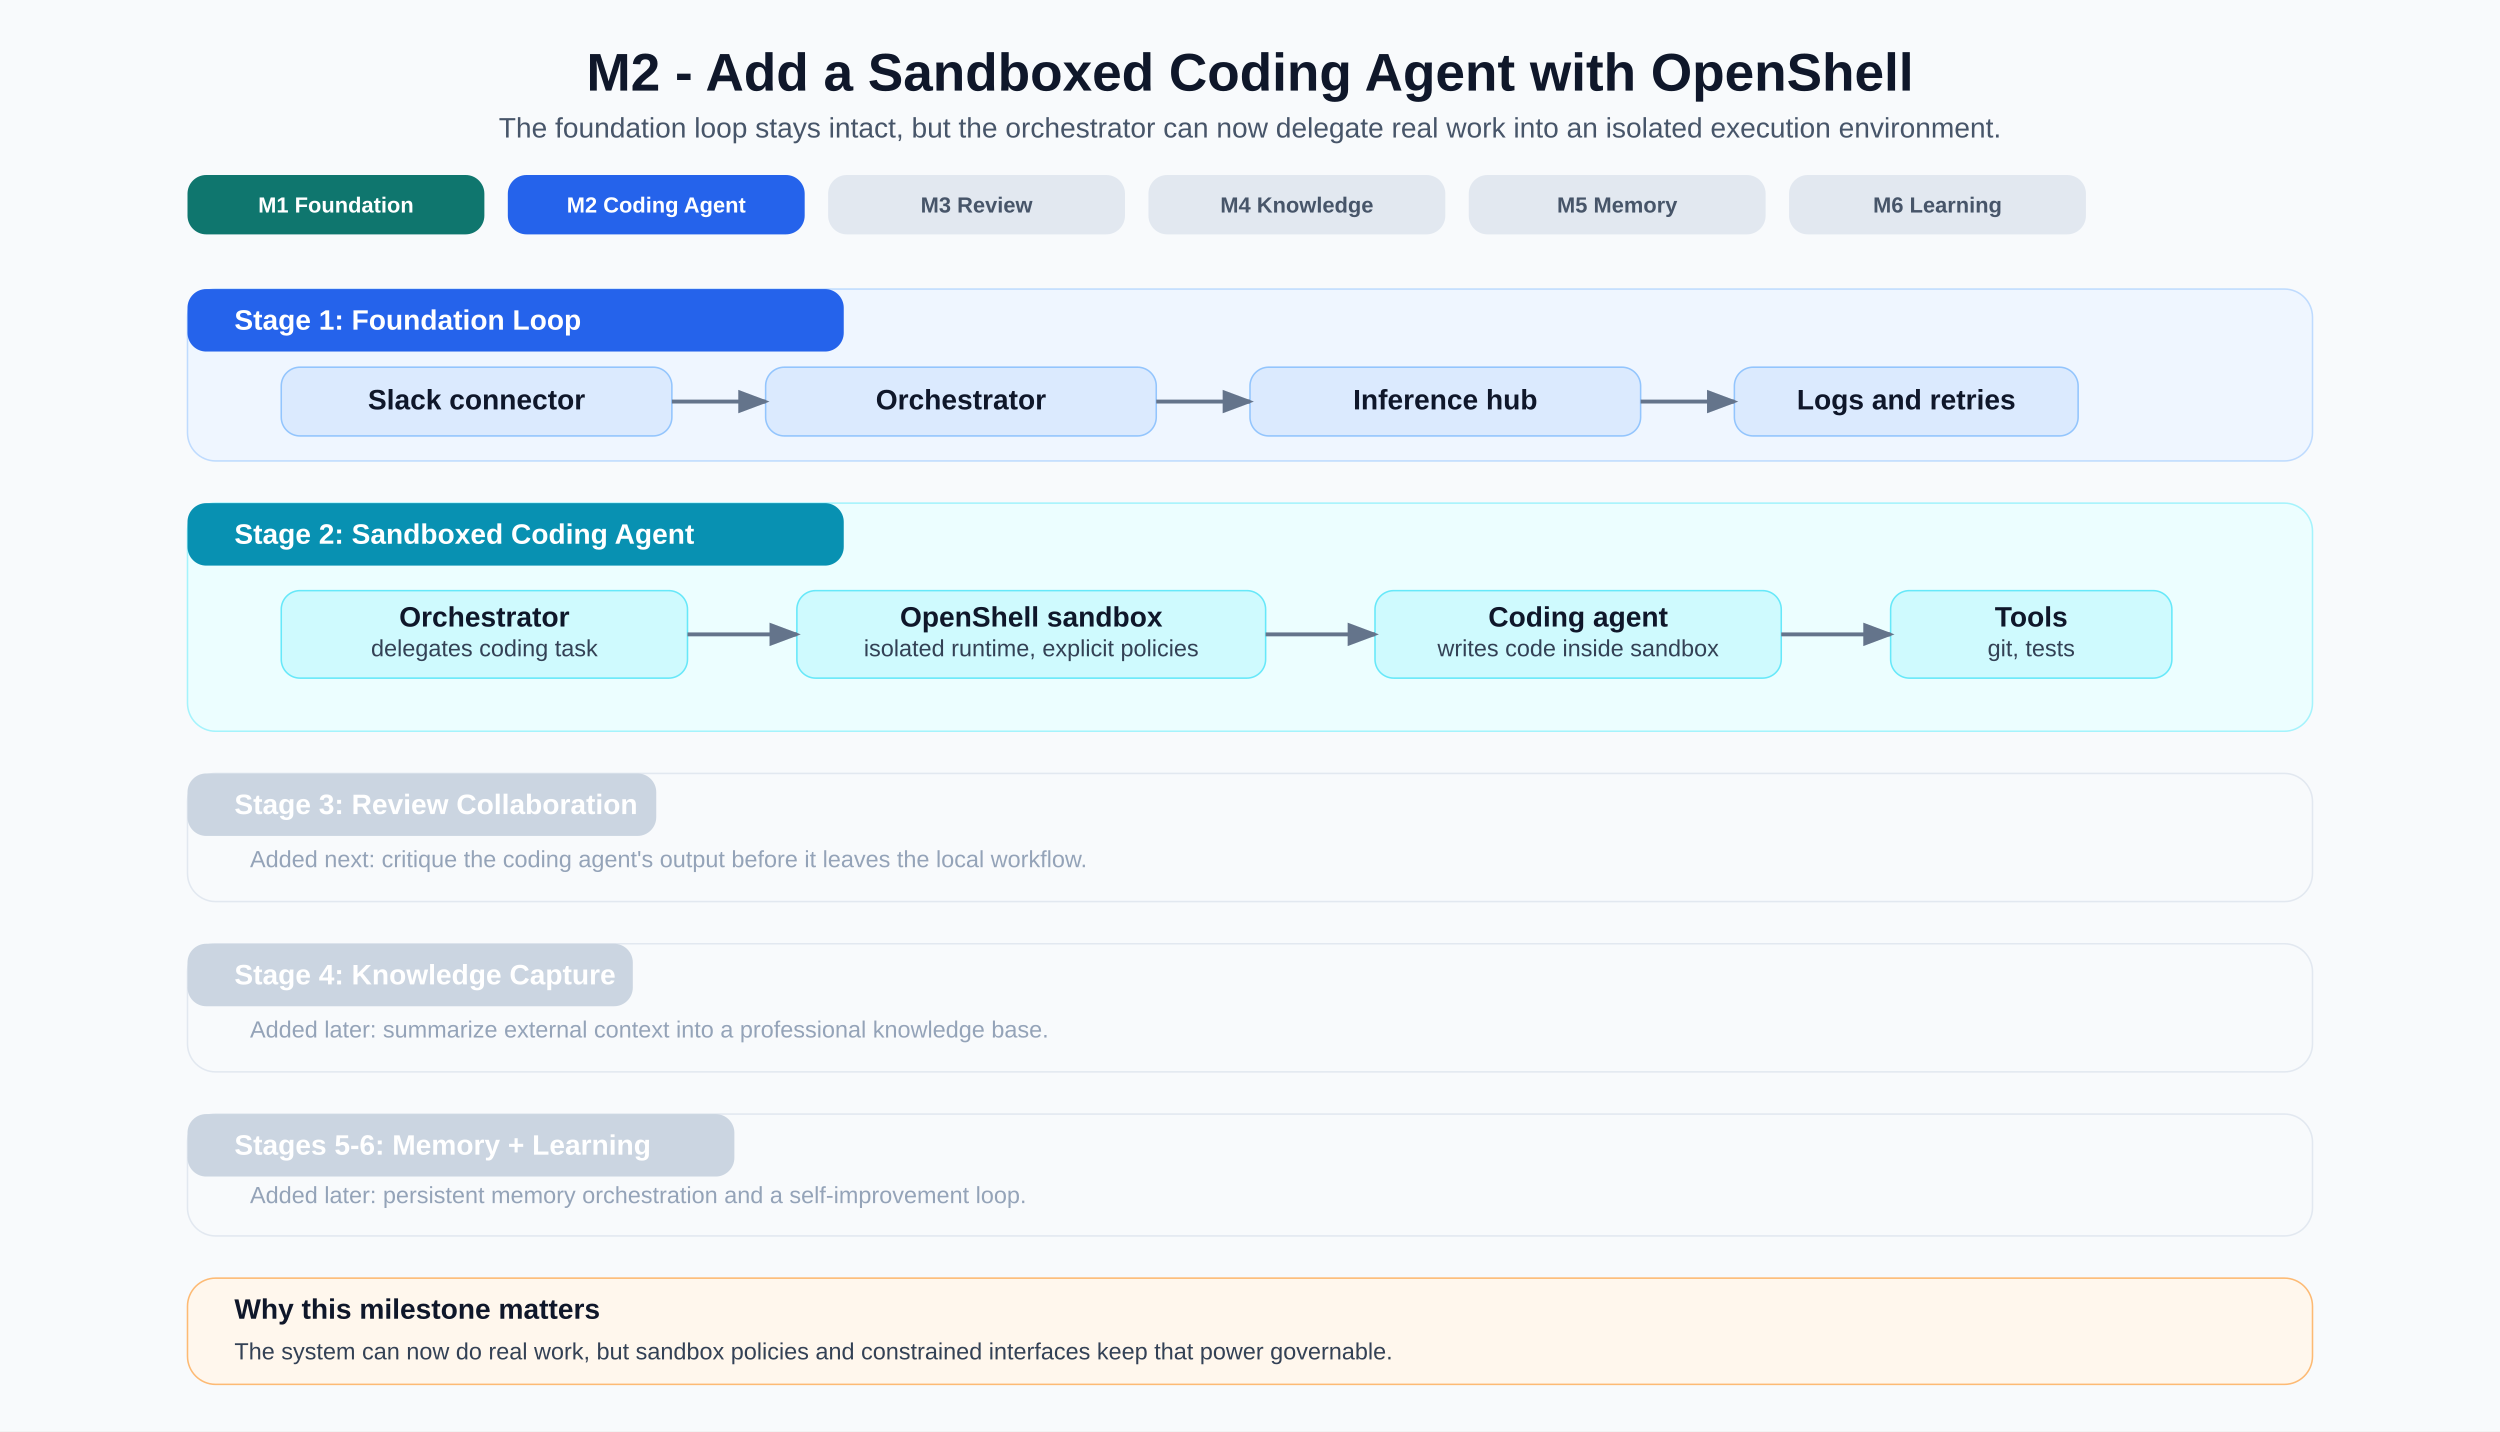
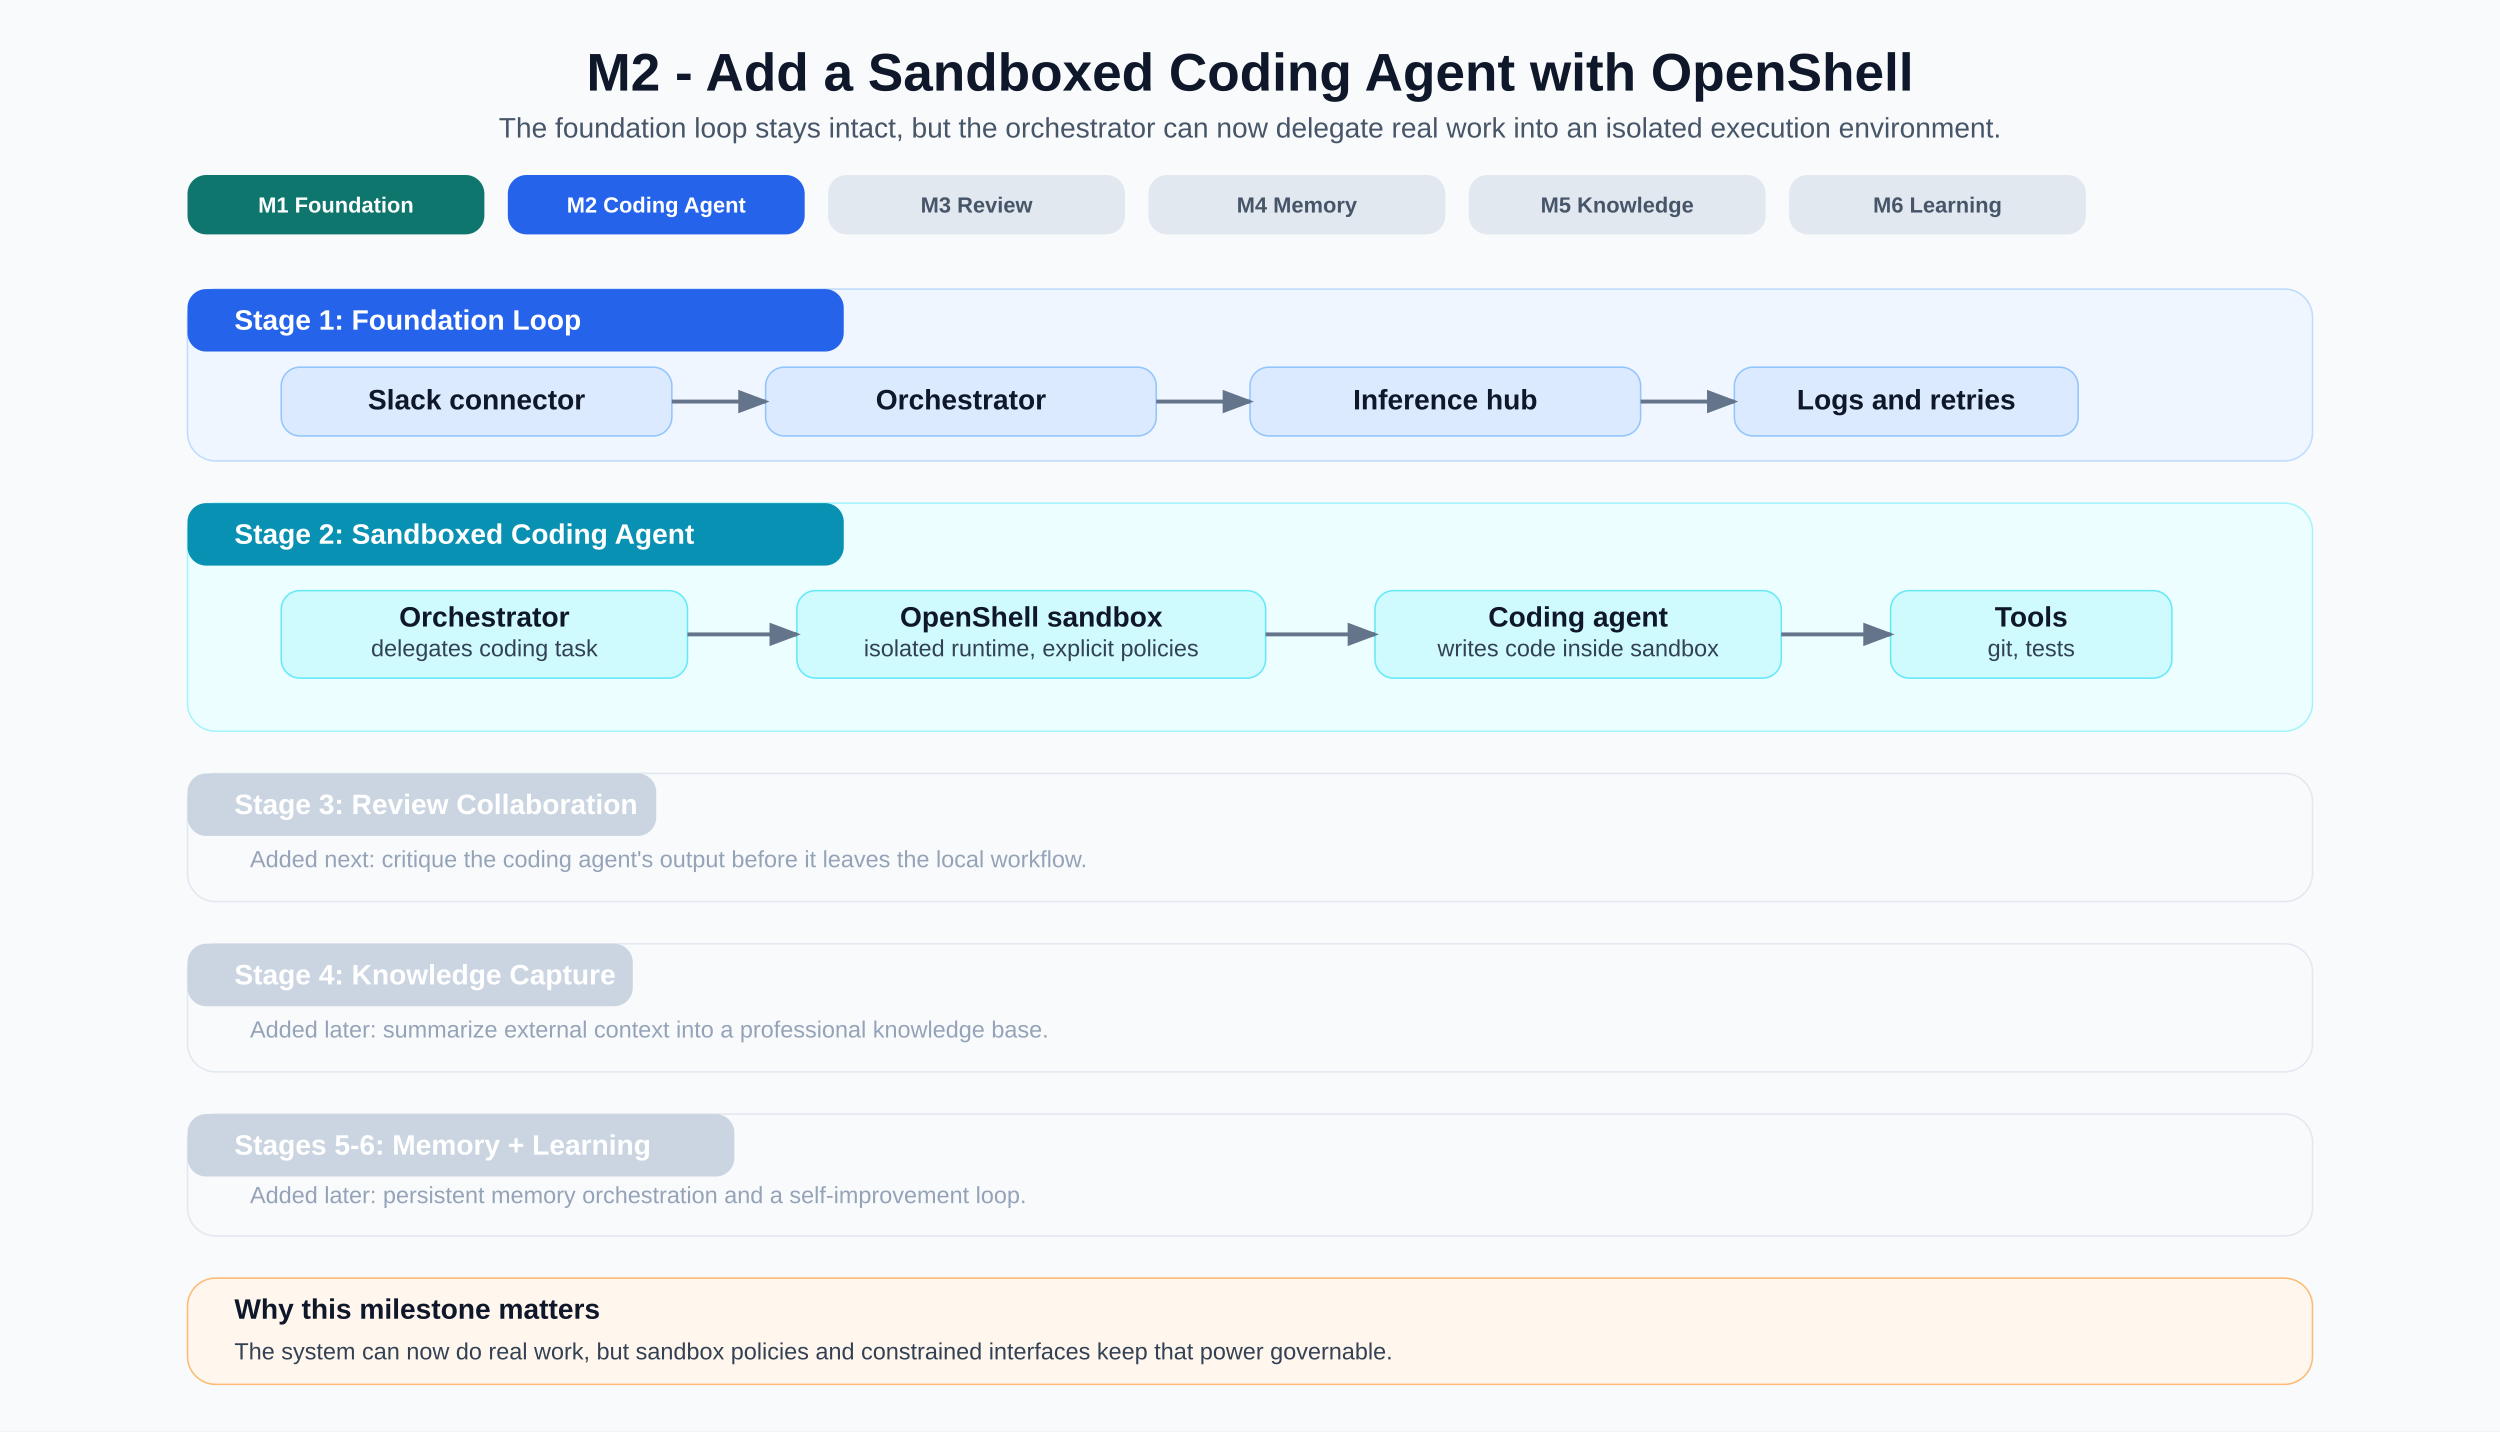
<svg xmlns="http://www.w3.org/2000/svg" width="1600" height="916" viewBox="0 0 1600 916">
  <defs>
    <style>
      .bg { fill: #f8fafc; }
      .title { fill: #0f172a; font: 700 34px Arial, sans-serif; }
      .subtitle { fill: #475569; font: 500 18px Arial, sans-serif; }
      .pillText { fill: #475569; font: 600 14px Arial, sans-serif; }
      .pillActive { fill: #ffffff; font: 700 14px Arial, sans-serif; }
      .stageTitle { fill: #ffffff; font: 700 18px Arial, sans-serif; }
      .cardTitle { fill: #0f172a; font: 700 18px Arial, sans-serif; }
      .cardText { fill: #334155; font: 500 15px Arial, sans-serif; }
      .mutedText { fill: #94a3b8; font: 500 15px Arial, sans-serif; }
      .noteTitle { fill: #0f172a; font: 700 18px Arial, sans-serif; }
      .noteText { fill: #334155; font: 500 15px Arial, sans-serif; }
      .arrow { stroke: #64748b; stroke-width: 2.5; fill: none; marker-end: url(#arrowHead); }
    </style>
    <marker id="arrowHead" markerWidth="8" markerHeight="6" refX="7" refY="3" orient="auto">
      <polygon points="0 0, 8 3, 0 6" fill="#64748b" />
    </marker>
  </defs>
  <rect class="bg" x="0" y="0" width="1600" height="916" />
  <text class="title" x="800" y="58" text-anchor="middle">M2 - Add a Sandboxed Coding Agent with OpenShell</text>
  <text class="subtitle" x="800" y="88" text-anchor="middle">The foundation loop stays intact, but the orchestrator can now delegate real work into an isolated execution environment.</text>
  <rect x="120" y="112" width="190" height="38" rx="12" fill="#0f766e" />
  <rect x="325" y="112" width="190" height="38" rx="12" fill="#2563eb" />
  <rect x="530" y="112" width="190" height="38" rx="12" fill="#e2e8f0" />
  <rect x="735" y="112" width="190" height="38" rx="12" fill="#e2e8f0" />
  <rect x="940" y="112" width="190" height="38" rx="12" fill="#e2e8f0" />
  <rect x="1145" y="112" width="190" height="38" rx="12" fill="#e2e8f0" />
  <text class="pillActive" x="215" y="136" text-anchor="middle">M1 Foundation</text>
  <text class="pillActive" x="420" y="136" text-anchor="middle">M2 Coding Agent</text>
  <text class="pillText" x="625" y="136" text-anchor="middle">M3 Review</text>
-   <text class="pillText" x="830" y="136" text-anchor="middle">M4 Knowledge</text>
-   <text class="pillText" x="1035" y="136" text-anchor="middle">M5 Memory</text>
+   <text class="pillText" x="830" y="136" text-anchor="middle">M4 Memory</text>
+   <text class="pillText" x="1035" y="136" text-anchor="middle">M5 Knowledge</text>
  <text class="pillText" x="1240" y="136" text-anchor="middle">M6 Learning</text>
  <rect x="120" y="185" width="1360" height="110" rx="18" fill="#eff6ff" stroke="#bfdbfe" />
  <rect x="120" y="185" width="420" height="40" rx="12" fill="#2563eb" />
  <text class="stageTitle" x="150" y="211">Stage 1: Foundation Loop</text>
  <rect x="180" y="235" width="250" height="44" rx="12" fill="#dbeafe" stroke="#93c5fd" />
  <rect x="490" y="235" width="250" height="44" rx="12" fill="#dbeafe" stroke="#93c5fd" />
  <rect x="800" y="235" width="250" height="44" rx="12" fill="#dbeafe" stroke="#93c5fd" />
  <rect x="1110" y="235" width="220" height="44" rx="12" fill="#dbeafe" stroke="#93c5fd" />
  <text class="cardTitle" x="305" y="262" text-anchor="middle">Slack connector</text>
  <text class="cardTitle" x="615" y="262" text-anchor="middle">Orchestrator</text>
  <text class="cardTitle" x="925" y="262" text-anchor="middle">Inference hub</text>
  <text class="cardTitle" x="1220" y="262" text-anchor="middle">Logs and retries</text>
  <path class="arrow" d="M430 257 L490 257" />
  <path class="arrow" d="M740 257 L800 257" />
  <path class="arrow" d="M1050 257 L1110 257" />
  <rect x="120" y="322" width="1360" height="146" rx="18" fill="#ecfeff" stroke="#a5f3fc" />
  <rect x="120" y="322" width="420" height="40" rx="12" fill="#0891b2" />
  <text class="stageTitle" x="150" y="348">Stage 2: Sandboxed Coding Agent</text>
  <rect x="180" y="378" width="260" height="56" rx="12" fill="#cffafe" stroke="#67e8f9" />
  <rect x="510" y="378" width="300" height="56" rx="12" fill="#cffafe" stroke="#67e8f9" />
  <rect x="880" y="378" width="260" height="56" rx="12" fill="#cffafe" stroke="#67e8f9" />
  <rect x="1210" y="378" width="180" height="56" rx="12" fill="#cffafe" stroke="#67e8f9" />
  <text class="cardTitle" x="310" y="401" text-anchor="middle">Orchestrator</text>
  <text class="cardText" x="310" y="420" text-anchor="middle">delegates coding task</text>
  <text class="cardTitle" x="660" y="401" text-anchor="middle">OpenShell sandbox</text>
  <text class="cardText" x="660" y="420" text-anchor="middle">isolated runtime, explicit policies</text>
  <text class="cardTitle" x="1010" y="401" text-anchor="middle">Coding agent</text>
  <text class="cardText" x="1010" y="420" text-anchor="middle">writes code inside sandbox</text>
  <text class="cardTitle" x="1300" y="401" text-anchor="middle">Tools</text>
  <text class="cardText" x="1300" y="420" text-anchor="middle">git, tests</text>
  <path class="arrow" d="M440 406 L510 406" />
  <path class="arrow" d="M810 406 L880 406" />
  <path class="arrow" d="M1140 406 L1210 406" />
  <rect x="120" y="495" width="1360" height="82" rx="18" fill="#f8fafc" stroke="#e2e8f0" />
  <rect x="120" y="495" width="300" height="40" rx="12" fill="#cbd5e1" />
  <text class="stageTitle" x="150" y="521">Stage 3: Review Collaboration</text>
  <text class="mutedText" x="160" y="555">Added next: critique the coding agent's output before it leaves the local workflow.</text>
  <rect x="120" y="604" width="1360" height="82" rx="18" fill="#f8fafc" stroke="#e2e8f0" />
  <rect x="120" y="604" width="285" height="40" rx="12" fill="#cbd5e1" />
  <text class="stageTitle" x="150" y="630">Stage 4: Knowledge Capture</text>
  <text class="mutedText" x="160" y="664">Added later: summarize external context into a professional knowledge base.</text>
  <rect x="120" y="713" width="1360" height="78" rx="18" fill="#f8fafc" stroke="#e2e8f0" />
  <rect x="120" y="713" width="350" height="40" rx="12" fill="#cbd5e1" />
  <text class="stageTitle" x="150" y="739">Stages 5-6: Memory + Learning</text>
  <text class="mutedText" x="160" y="770">Added later: persistent memory orchestration and a self-improvement loop.</text>
  <rect x="120" y="818" width="1360" height="68" rx="18" fill="#fff7ed" stroke="#fdba74" />
  <text class="noteTitle" x="150" y="844">Why this milestone matters</text>
  <text class="noteText" x="150" y="870">The system can now do real work, but sandbox policies and constrained interfaces keep that power governable.</text>
</svg>
